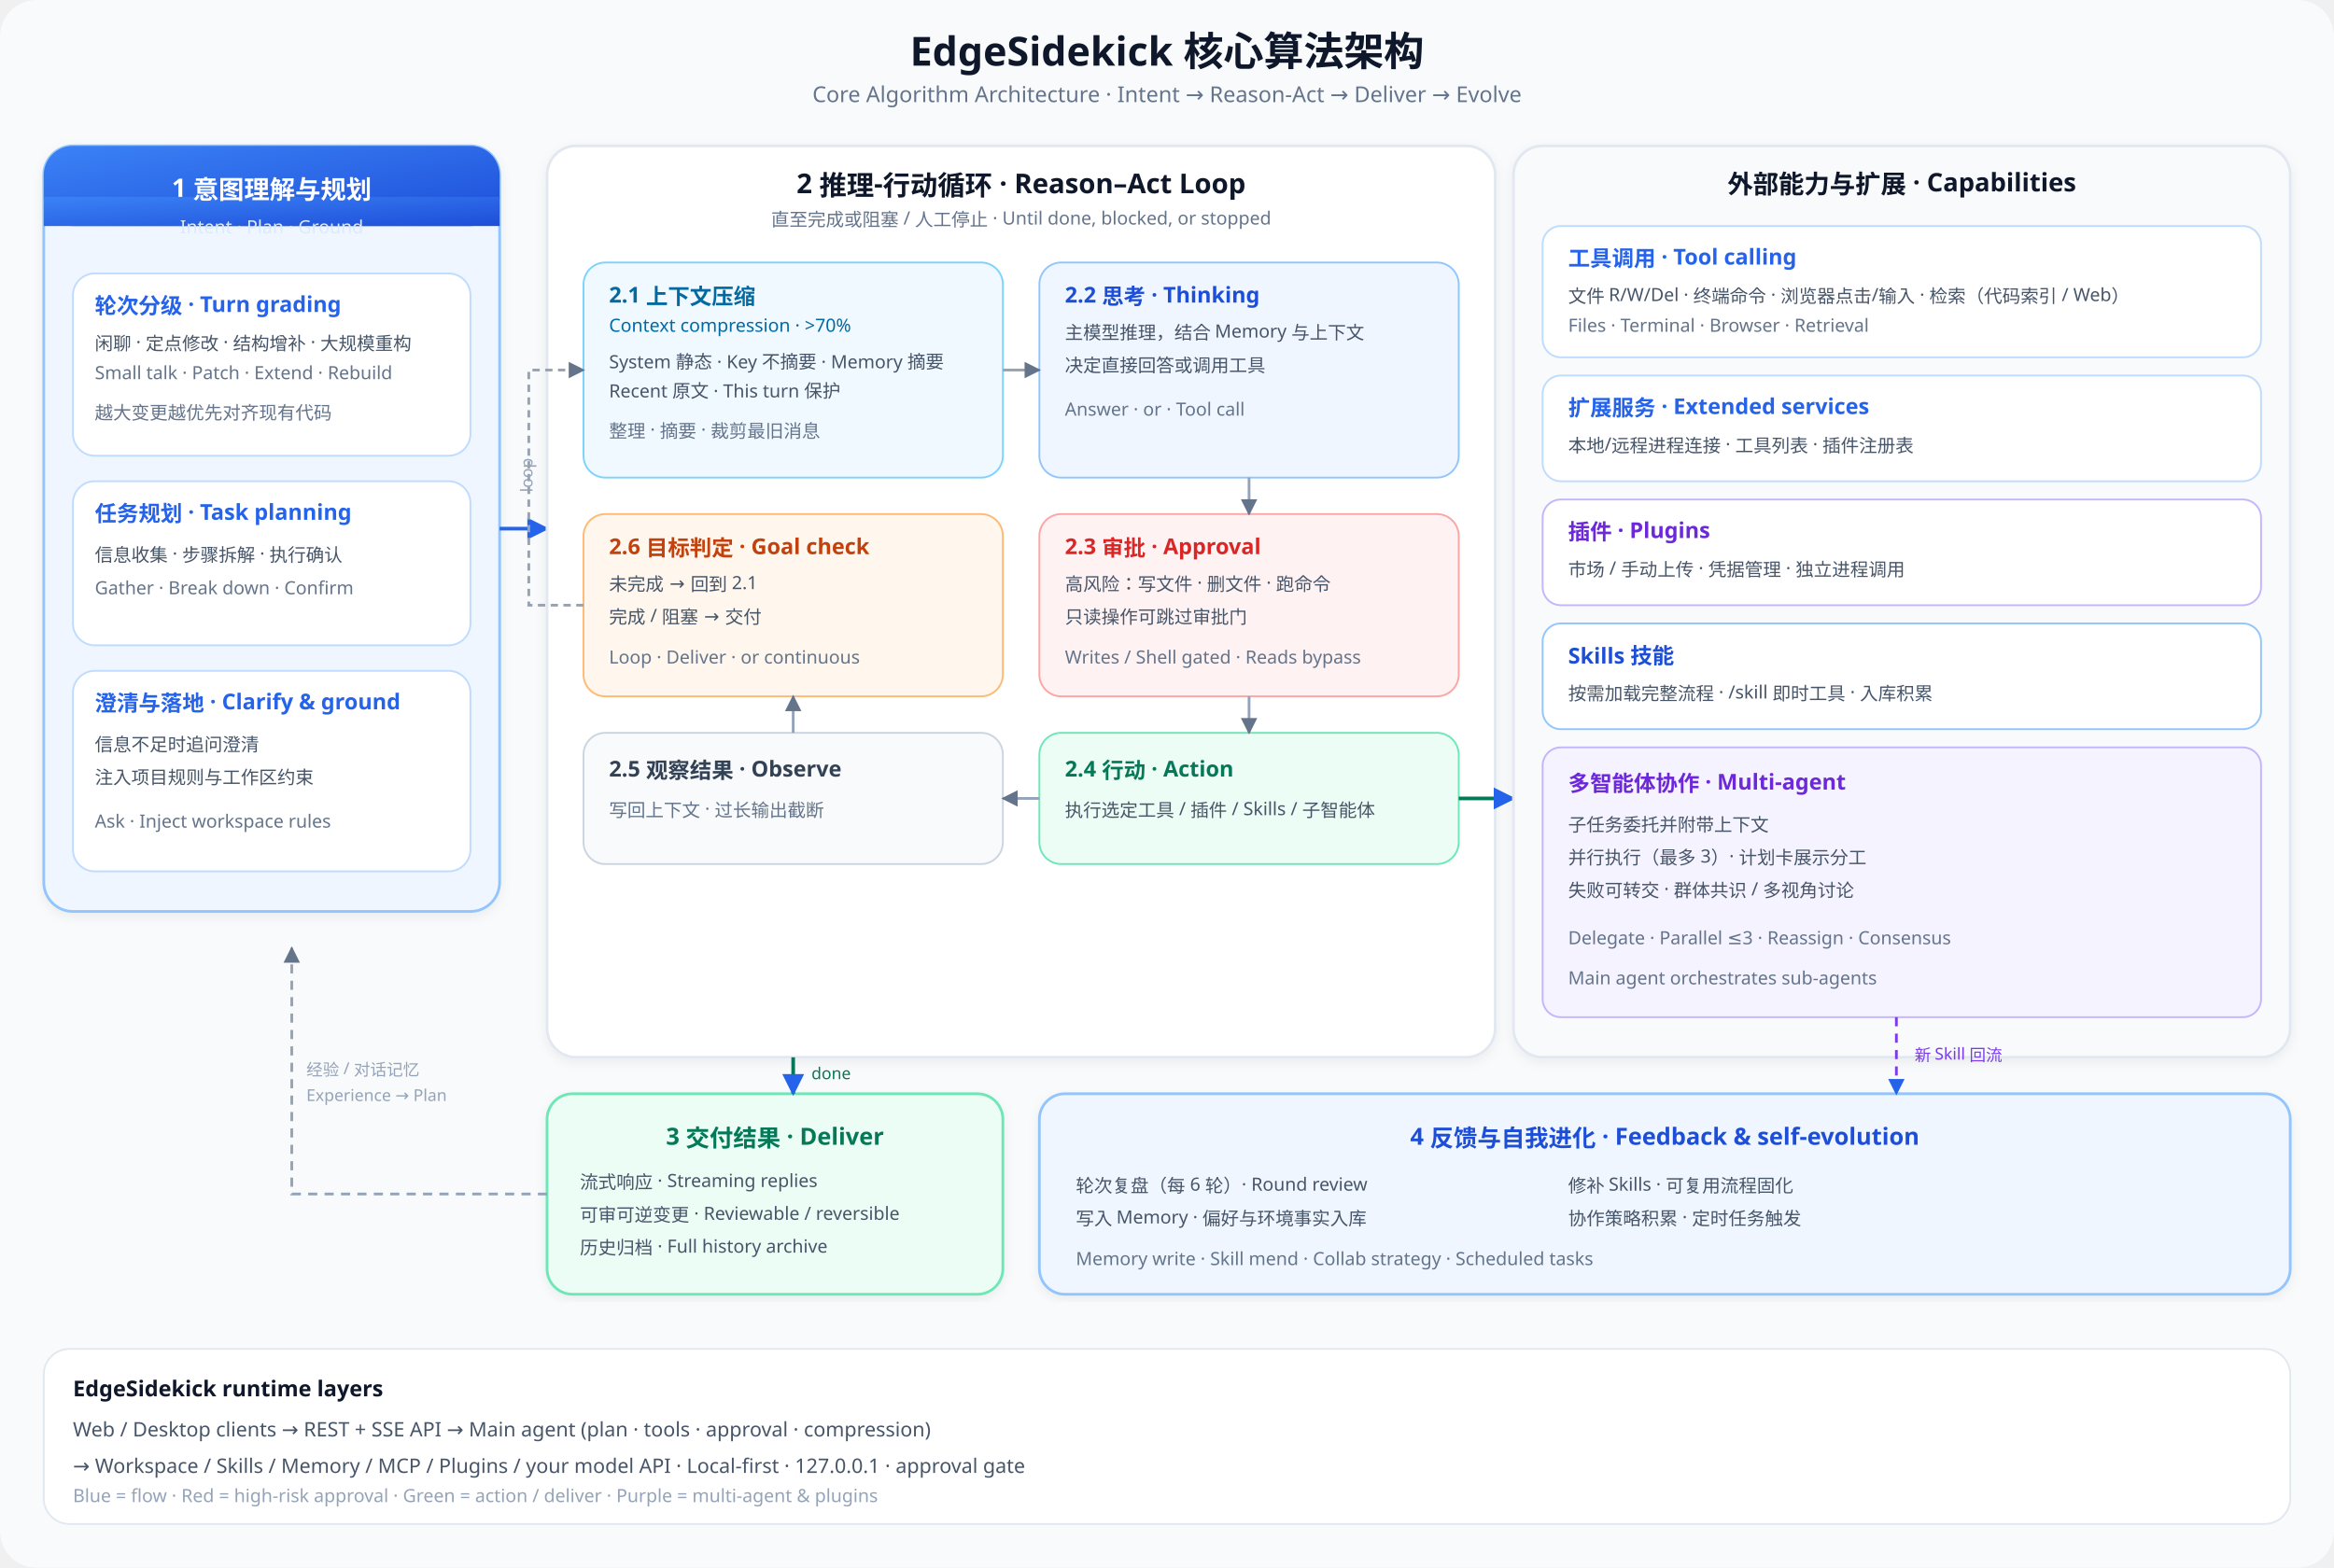
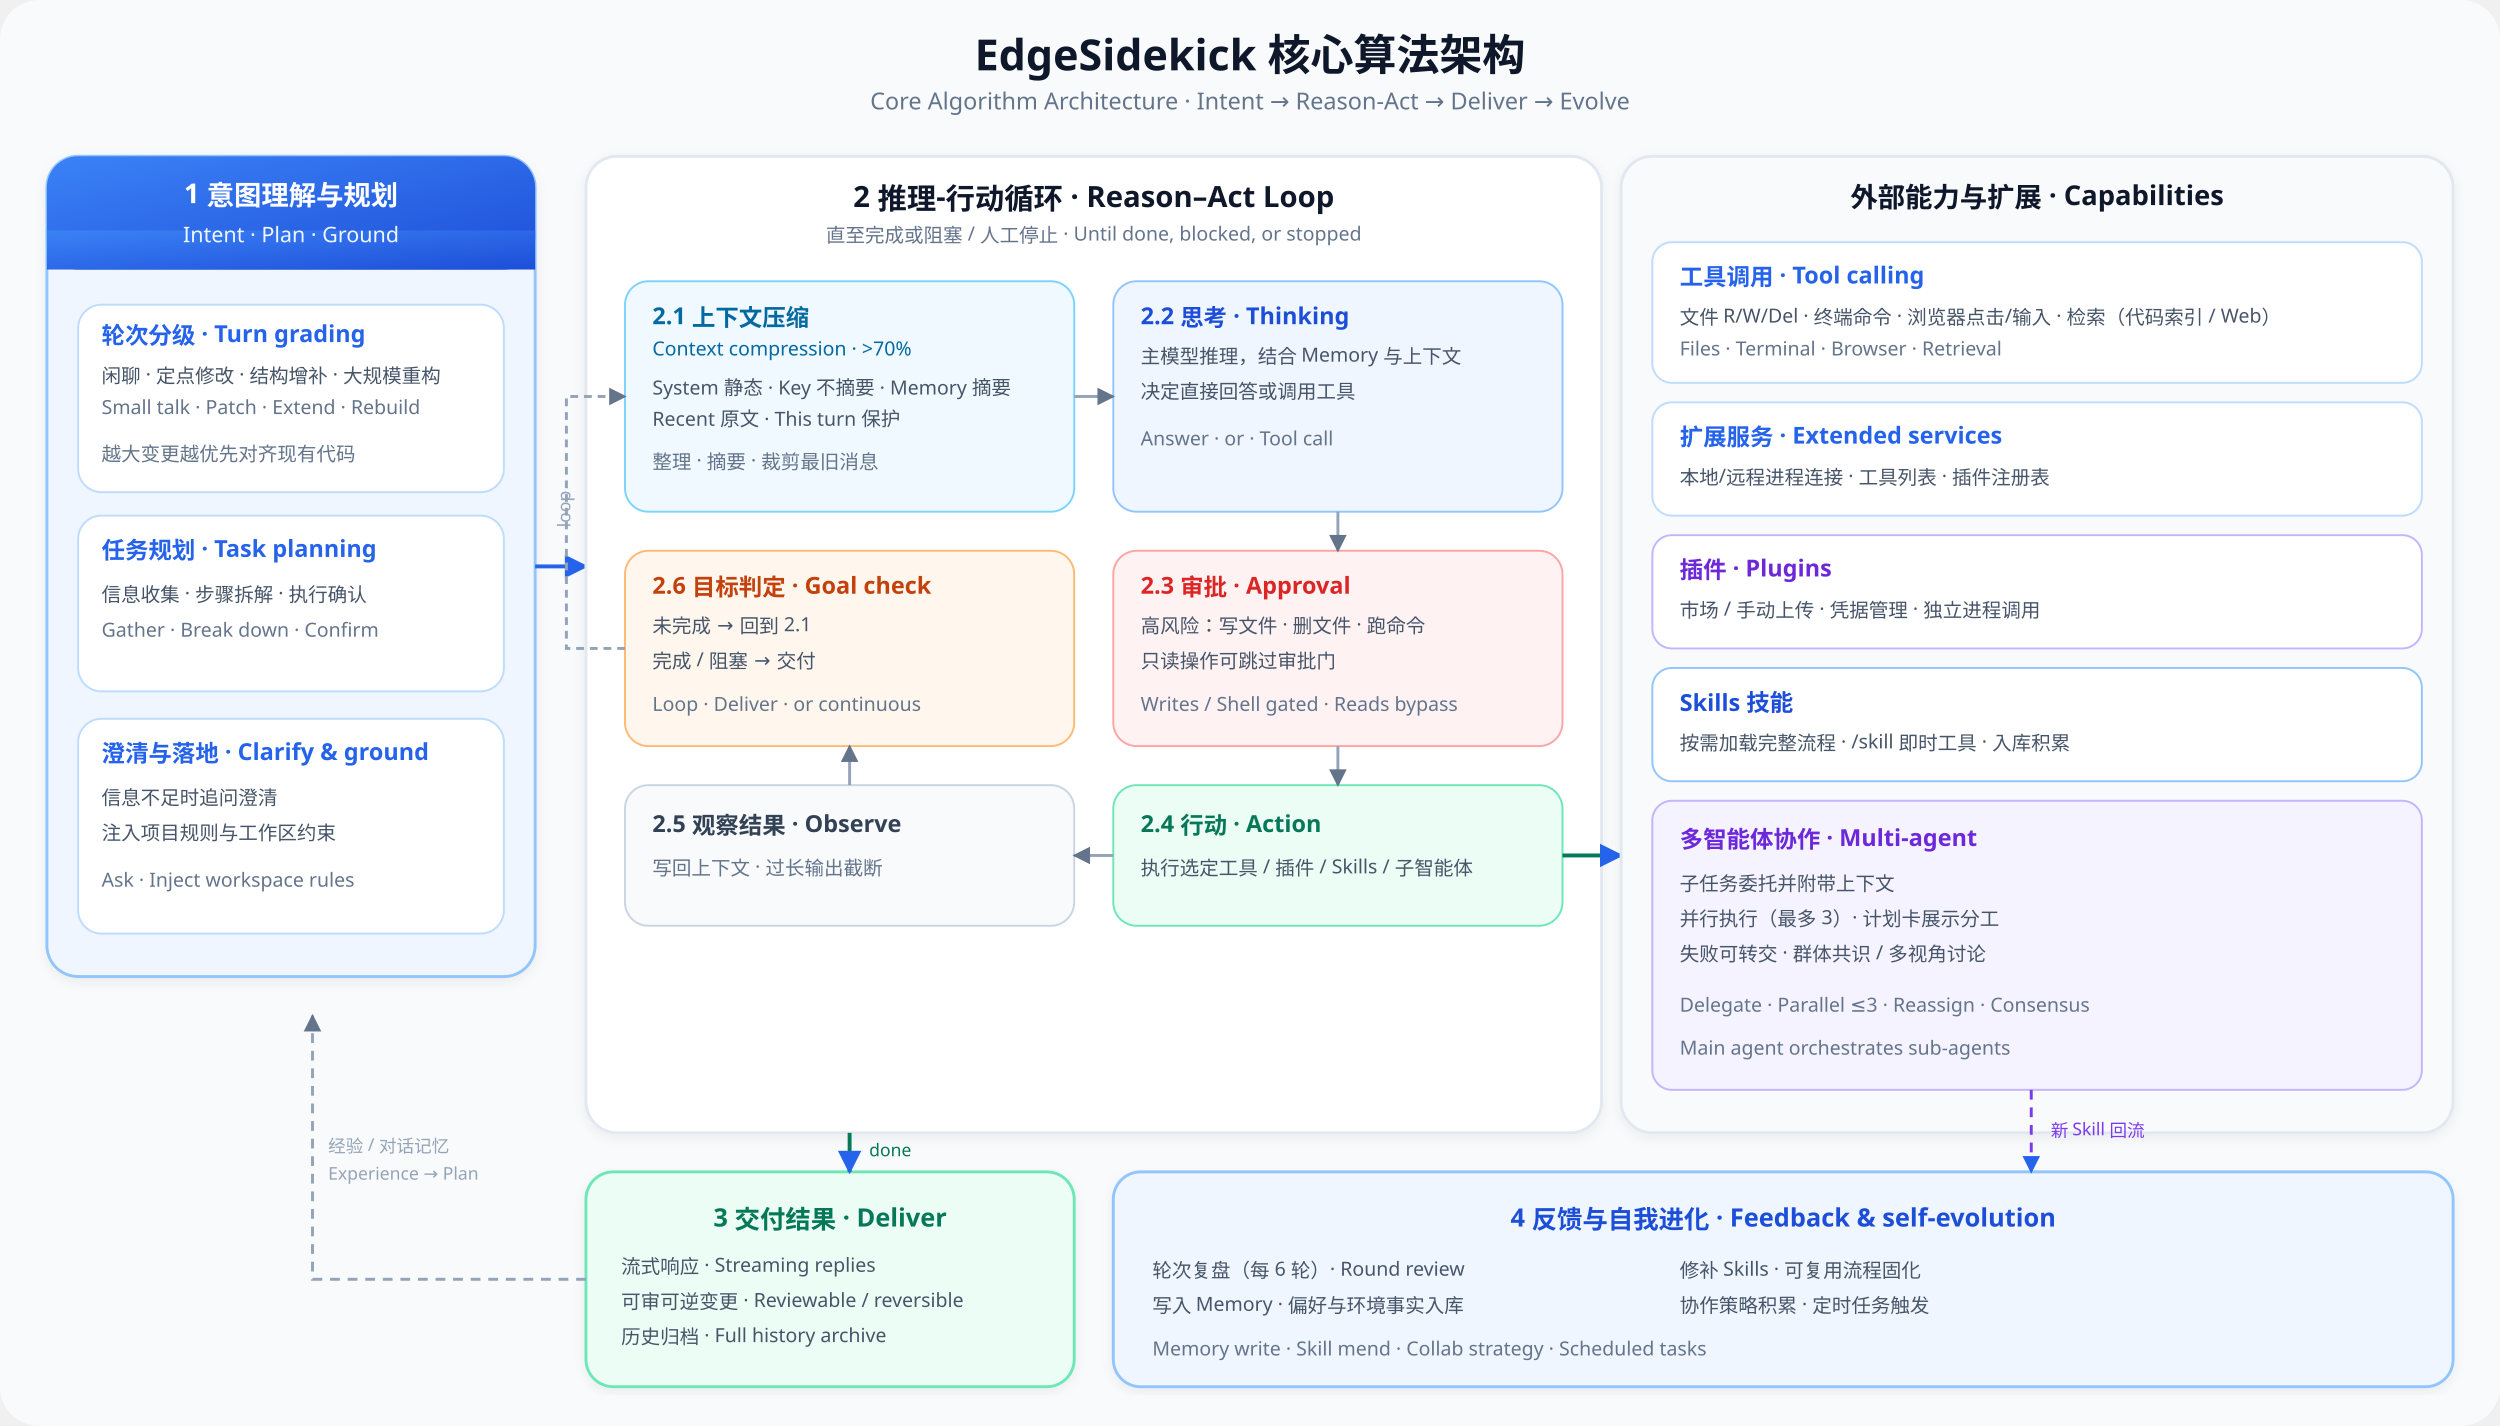
- <svg xmlns="http://www.w3.org/2000/svg" viewBox="0 0 1280 860" width="1280" height="860" role="img" aria-label="EdgeSidekick core algorithm architecture">
+ <svg xmlns="http://www.w3.org/2000/svg" viewBox="0 0 1280 730" width="1280" height="730" role="img" aria-label="EdgeSidekick core algorithm architecture">
  <defs>
    <linearGradient id="gBlue" x1="0" y1="0" x2="1" y2="1">
      <stop offset="0%" stop-color="#3b82f6" />
      <stop offset="100%" stop-color="#1d4ed8" />
    </linearGradient>
    <marker id="arr" viewBox="0 0 10 10" refX="9" refY="5" markerWidth="6" markerHeight="6" orient="auto">
      <path d="M0 0 L10 5 L0 10 z" fill="#64748b" />
    </marker>
    <marker id="arrBlue" viewBox="0 0 10 10" refX="9" refY="5" markerWidth="6" markerHeight="6" orient="auto">
      <path d="M0 0 L10 5 L0 10 z" fill="#2563eb" />
    </marker>
    <filter id="sh" x="-4%" y="-4%" width="108%" height="108%">
      <feDropShadow dx="0" dy="2" stdDeviation="3" flood-color="#0f172a" flood-opacity="0.06" />
    </filter>
    <style>
      .t{font-family:Segoe UI,PingFang SC,Microsoft YaHei,system-ui,sans-serif}
      .tb{font-weight:700}
      .tm{font-weight:600}
    </style>
  </defs>
-   <rect width="1280" height="860" rx="20" fill="#f8fafc" />
+   <rect width="1280" height="730" rx="20" fill="#f8fafc" />
  <text class="t tb" x="640" y="36" text-anchor="middle" fill="#0f172a" font-size="22">EdgeSidekick 核心算法架构</text>
  <text class="t" x="640" y="56" text-anchor="middle" fill="#64748b" font-size="12">Core Algorithm Architecture · Intent → Reason-Act → Deliver → Evolve</text>
  <g filter="url(#sh)">
    <rect x="24" y="80" width="250" height="420" rx="16" fill="#eff6ff" stroke="#93c5fd" stroke-width="1.5" />
  </g>
-   <rect x="24" y="80" width="250" height="44" rx="16" fill="url(#gBlue)" />
-   <rect x="24" y="108" width="250" height="16" fill="url(#gBlue)" />
-   <text class="t tb" x="149" y="108" text-anchor="middle" fill="#fff" font-size="14">1 意图理解与规划</text>
-   <text class="t" x="149" y="128" text-anchor="middle" fill="#dbeafe" font-size="10">Intent · Plan · Ground</text>
-   <rect x="40" y="150" width="218" height="100" rx="12" fill="#fff" stroke="#bfdbfe" />
-   <text class="t tb" x="52" y="172" fill="#2563eb" font-size="12">轮次分级 · Turn grading</text>
-   <text class="t" x="52" y="192" fill="#475569" font-size="10">闲聊 · 定点修改 · 结构增补 · 大规模重构</text>
-   <text class="t" x="52" y="208" fill="#64748b" font-size="10">Small talk · Patch · Extend · Rebuild</text>
-   <text class="t" x="52" y="230" fill="#64748b" font-size="10">越大变更越优先对齐现有代码</text>
+   <rect x="24" y="80" width="250" height="58" rx="16" fill="url(#gBlue)" />
+   <rect x="24" y="118" width="250" height="20" fill="url(#gBlue)" />
+   <text class="t tb" x="149" y="104" text-anchor="middle" fill="#fff" font-size="14">1 意图理解与规划</text>
+   <text class="t" x="149" y="124" text-anchor="middle" fill="#eff6ff" font-size="11">Intent · Plan · Ground</text>
+   <rect x="40" y="156" width="218" height="96" rx="12" fill="#fff" stroke="#bfdbfe" />
+   <text class="t tb" x="52" y="176" fill="#2563eb" font-size="12">轮次分级 · Turn grading</text>
+   <text class="t" x="52" y="196" fill="#475569" font-size="10">闲聊 · 定点修改 · 结构增补 · 大规模重构</text>
+   <text class="t" x="52" y="212" fill="#64748b" font-size="10">Small talk · Patch · Extend · Rebuild</text>
+   <text class="t" x="52" y="236" fill="#64748b" font-size="10">越大变更越优先对齐现有代码</text>
  <rect x="40" y="264" width="218" height="90" rx="12" fill="#fff" stroke="#bfdbfe" />
  <text class="t tb" x="52" y="286" fill="#2563eb" font-size="12">任务规划 · Task planning</text>
  <text class="t" x="52" y="308" fill="#475569" font-size="10">信息收集 · 步骤拆解 · 执行确认</text>
  <text class="t" x="52" y="326" fill="#64748b" font-size="10">Gather · Break down · Confirm</text>
  <rect x="40" y="368" width="218" height="110" rx="12" fill="#fff" stroke="#bfdbfe" />
  <text class="t tb" x="52" y="390" fill="#2563eb" font-size="12">澄清与落地 · Clarify &amp; ground</text>
  <text class="t" x="52" y="412" fill="#475569" font-size="10">信息不足时追问澄清</text>
  <text class="t" x="52" y="430" fill="#475569" font-size="10">注入项目规则与工作区约束</text>
  <text class="t" x="52" y="454" fill="#64748b" font-size="10">Ask · Inject workspace rules</text>
  <path d="M274 290 H300" stroke="#2563eb" stroke-width="2" fill="none" marker-end="url(#arrBlue)" />
  <g filter="url(#sh)">
    <rect x="300" y="80" width="520" height="500" rx="16" fill="#fff" stroke="#e2e8f0" stroke-width="1.5" />
  </g>
  <text class="t tb" x="560" y="106" text-anchor="middle" fill="#0f172a" font-size="15">2 推理-行动循环 · Reason–Act Loop</text>
  <text class="t" x="560" y="124" text-anchor="middle" fill="#64748b" font-size="10">直至完成或阻塞 / 人工停止 · Until done, blocked, or stopped</text>
  <rect x="320" y="144" width="230" height="118" rx="12" fill="#f0f9ff" stroke="#7dd3fc" />
  <text class="t tb" x="334" y="166" fill="#0369a1" font-size="12">2.1 上下文压缩</text>
  <text class="t" x="334" y="182" fill="#0369a1" font-size="10">Context compression · &gt;70%</text>
  <text class="t" x="334" y="202" fill="#475569" font-size="10">System 静态 · Key 不摘要 · Memory 摘要</text>
  <text class="t" x="334" y="218" fill="#475569" font-size="10">Recent 原文 · This turn 保护</text>
  <text class="t" x="334" y="240" fill="#64748b" font-size="10">整理 · 摘要 · 裁剪最旧消息</text>
  <rect x="570" y="144" width="230" height="118" rx="12" fill="#eff6ff" stroke="#93c5fd" />
  <text class="t tb" x="584" y="166" fill="#1d4ed8" font-size="12">2.2 思考 · Thinking</text>
  <text class="t" x="584" y="186" fill="#475569" font-size="10">主模型推理，结合 Memory 与上下文</text>
  <text class="t" x="584" y="204" fill="#475569" font-size="10">决定直接回答或调用工具</text>
  <text class="t" x="584" y="228" fill="#64748b" font-size="10">Answer · or · Tool call</text>
  <rect x="570" y="282" width="230" height="100" rx="12" fill="#fef2f2" stroke="#fca5a5" />
  <text class="t tb" x="584" y="304" fill="#dc2626" font-size="12">2.3 审批 · Approval</text>
  <text class="t" x="584" y="324" fill="#475569" font-size="10">高风险：写文件 · 删文件 · 跑命令</text>
  <text class="t" x="584" y="342" fill="#475569" font-size="10">只读操作可跳过审批门</text>
  <text class="t" x="584" y="364" fill="#64748b" font-size="10">Writes / Shell gated · Reads bypass</text>
  <rect x="570" y="402" width="230" height="72" rx="12" fill="#ecfdf5" stroke="#6ee7b7" />
  <text class="t tb" x="584" y="426" fill="#047857" font-size="12">2.4 行动 · Action</text>
  <text class="t" x="584" y="448" fill="#475569" font-size="10">执行选定工具 / 插件 / Skills / 子智能体</text>
  <rect x="320" y="402" width="230" height="72" rx="12" fill="#f8fafc" stroke="#cbd5e1" />
  <text class="t tb" x="334" y="426" fill="#334155" font-size="12">2.5 观察结果 · Observe</text>
  <text class="t" x="334" y="448" fill="#64748b" font-size="10">写回上下文 · 过长输出截断</text>
  <rect x="320" y="282" width="230" height="100" rx="12" fill="#fff7ed" stroke="#fdba74" />
  <text class="t tb" x="334" y="304" fill="#c2410c" font-size="12">2.6 目标判定 · Goal check</text>
  <text class="t" x="334" y="324" fill="#475569" font-size="10">未完成 → 回到 2.1</text>
  <text class="t" x="334" y="342" fill="#475569" font-size="10">完成 / 阻塞 → 交付</text>
  <text class="t" x="334" y="364" fill="#64748b" font-size="10">Loop · Deliver · or continuous</text>
  <path d="M550 203 H570" stroke="#94a3b8" stroke-width="1.5" fill="none" marker-end="url(#arr)" />
  <path d="M685 262 V282" stroke="#94a3b8" stroke-width="1.5" fill="none" marker-end="url(#arr)" />
  <path d="M685 382 V402" stroke="#94a3b8" stroke-width="1.5" fill="none" marker-end="url(#arr)" />
  <path d="M570 438 H550" stroke="#94a3b8" stroke-width="1.5" fill="none" marker-end="url(#arr)" />
  <path d="M435 402 V382" stroke="#94a3b8" stroke-width="1.5" fill="none" marker-end="url(#arr)" />
  <path d="M320 332 H300 H290 V203 H320" stroke="#94a3b8" stroke-width="1.5" fill="none" stroke-dasharray="4 3" marker-end="url(#arr)" />
  <text class="t" x="292" y="270" fill="#94a3b8" font-size="9" transform="rotate(-90 292 270)">loop</text>
  <path d="M800 438 H830" stroke="#047857" stroke-width="2" fill="none" marker-end="url(#arrBlue)" />
  <g filter="url(#sh)">
    <rect x="830" y="80" width="426" height="500" rx="16" fill="#f8fafc" stroke="#e2e8f0" stroke-width="1.5" />
  </g>
  <text class="t tb" x="1043" y="106" text-anchor="middle" fill="#0f172a" font-size="14">外部能力与扩展 · Capabilities</text>
  <rect x="846" y="124" width="394" height="72" rx="10" fill="#fff" stroke="#bfdbfe" />
  <text class="t tb" x="860" y="146" fill="#2563eb" font-size="12">工具调用 · Tool calling</text>
  <text class="t" x="860" y="166" fill="#475569" font-size="10">文件 R/W/Del · 终端命令 · 浏览器点击/输入 · 检索（代码索引 / Web）</text>
  <text class="t" x="860" y="182" fill="#64748b" font-size="10">Files · Terminal · Browser · Retrieval</text>
  <rect x="846" y="206" width="394" height="58" rx="10" fill="#fff" stroke="#bfdbfe" />
  <text class="t tb" x="860" y="228" fill="#2563eb" font-size="12">扩展服务 · Extended services</text>
  <text class="t" x="860" y="248" fill="#475569" font-size="10">本地/远程进程连接 · 工具列表 · 插件注册表</text>
  <rect x="846" y="274" width="394" height="58" rx="10" fill="#fff" stroke="#c4b5fd" />
  <text class="t tb" x="860" y="296" fill="#6d28d9" font-size="12">插件 · Plugins</text>
  <text class="t" x="860" y="316" fill="#475569" font-size="10">市场 / 手动上传 · 凭据管理 · 独立进程调用</text>
  <rect x="846" y="342" width="394" height="58" rx="10" fill="#fff" stroke="#93c5fd" />
  <text class="t tb" x="860" y="364" fill="#1d4ed8" font-size="12">Skills 技能</text>
  <text class="t" x="860" y="384" fill="#475569" font-size="10">按需加载完整流程 · /skill 即时工具 · 入库积累</text>
  <rect x="846" y="410" width="394" height="148" rx="10" fill="#f5f3ff" stroke="#c4b5fd" />
  <text class="t tb" x="860" y="434" fill="#6d28d9" font-size="12">多智能体协作 · Multi-agent</text>
  <text class="t" x="860" y="456" fill="#475569" font-size="10">子任务委托并附带上下文</text>
  <text class="t" x="860" y="474" fill="#475569" font-size="10">并行执行（最多 3）· 计划卡展示分工</text>
  <text class="t" x="860" y="492" fill="#475569" font-size="10">失败可转交 · 群体共识 / 多视角讨论</text>
  <text class="t" x="860" y="518" fill="#64748b" font-size="10">Delegate · Parallel ≤3 · Reassign · Consensus</text>
  <text class="t" x="860" y="540" fill="#64748b" font-size="10">Main agent orchestrates sub-agents</text>
  <g filter="url(#sh)">
    <rect x="300" y="600" width="250" height="110" rx="14" fill="#ecfdf5" stroke="#6ee7b7" stroke-width="1.5" />
  </g>
  <text class="t tb" x="425" y="628" text-anchor="middle" fill="#047857" font-size="13">3 交付结果 · Deliver</text>
  <text class="t" x="318" y="652" fill="#475569" font-size="10">流式响应 · Streaming replies</text>
  <text class="t" x="318" y="670" fill="#475569" font-size="10">可审可逆变更 · Reviewable / reversible</text>
  <text class="t" x="318" y="688" fill="#475569" font-size="10">历史归档 · Full history archive</text>
  <path d="M435 580 V600" stroke="#047857" stroke-width="2" fill="none" marker-end="url(#arrBlue)" />
  <text class="t" x="445" y="592" fill="#047857" font-size="9">done</text>
  <g filter="url(#sh)">
    <rect x="570" y="600" width="686" height="110" rx="14" fill="#eff6ff" stroke="#93c5fd" stroke-width="1.5" />
  </g>
  <text class="t tb" x="913" y="628" text-anchor="middle" fill="#1d4ed8" font-size="13">4 反馈与自我进化 · Feedback &amp; self-evolution</text>
  <text class="t" x="590" y="654" fill="#475569" font-size="10">轮次复盘（每 6 轮）· Round review</text>
  <text class="t" x="590" y="672" fill="#475569" font-size="10">写入 Memory · 偏好与环境事实入库</text>
  <text class="t" x="860" y="654" fill="#475569" font-size="10">修补 Skills · 可复用流程固化</text>
  <text class="t" x="860" y="672" fill="#475569" font-size="10">协作策略积累 · 定时任务触发</text>
  <text class="t" x="590" y="694" fill="#64748b" font-size="10">Memory write · Skill mend · Collab strategy · Scheduled tasks</text>
  <path d="M300 655 H160 V520" stroke="#94a3b8" stroke-width="1.5" fill="none" stroke-dasharray="5 4" marker-end="url(#arr)" />
  <text class="t" x="168" y="590" fill="#94a3b8" font-size="9">经验 / 对话记忆</text>
  <text class="t" x="168" y="604" fill="#94a3b8" font-size="9">Experience → Plan</text>
  <path d="M1040 558 V600" stroke="#7c3aed" stroke-width="1.5" fill="none" stroke-dasharray="5 4" marker-end="url(#arrBlue)" />
  <text class="t" x="1050" y="582" fill="#7c3aed" font-size="9">新 Skill 回流</text>
-   <rect x="24" y="740" width="1232" height="96" rx="14" fill="#fff" stroke="#e2e8f0" />
-   <text class="t tb" x="40" y="766" fill="#0f172a" font-size="12">EdgeSidekick runtime layers</text>
-   <text class="t" x="40" y="788" fill="#475569" font-size="11">Web / Desktop clients → REST + SSE API → Main agent (plan · tools · approval · compression)</text>
-   <text class="t" x="40" y="808" fill="#475569" font-size="11">→ Workspace / Skills / Memory / MCP / Plugins / your model API · Local-first · 127.0.0.1 · approval gate</text>
-   <text class="t" x="40" y="824" fill="#94a3b8" font-size="10">Blue = flow · Red = high-risk approval · Green = action / deliver · Purple = multi-agent &amp; plugins</text>
</svg>
